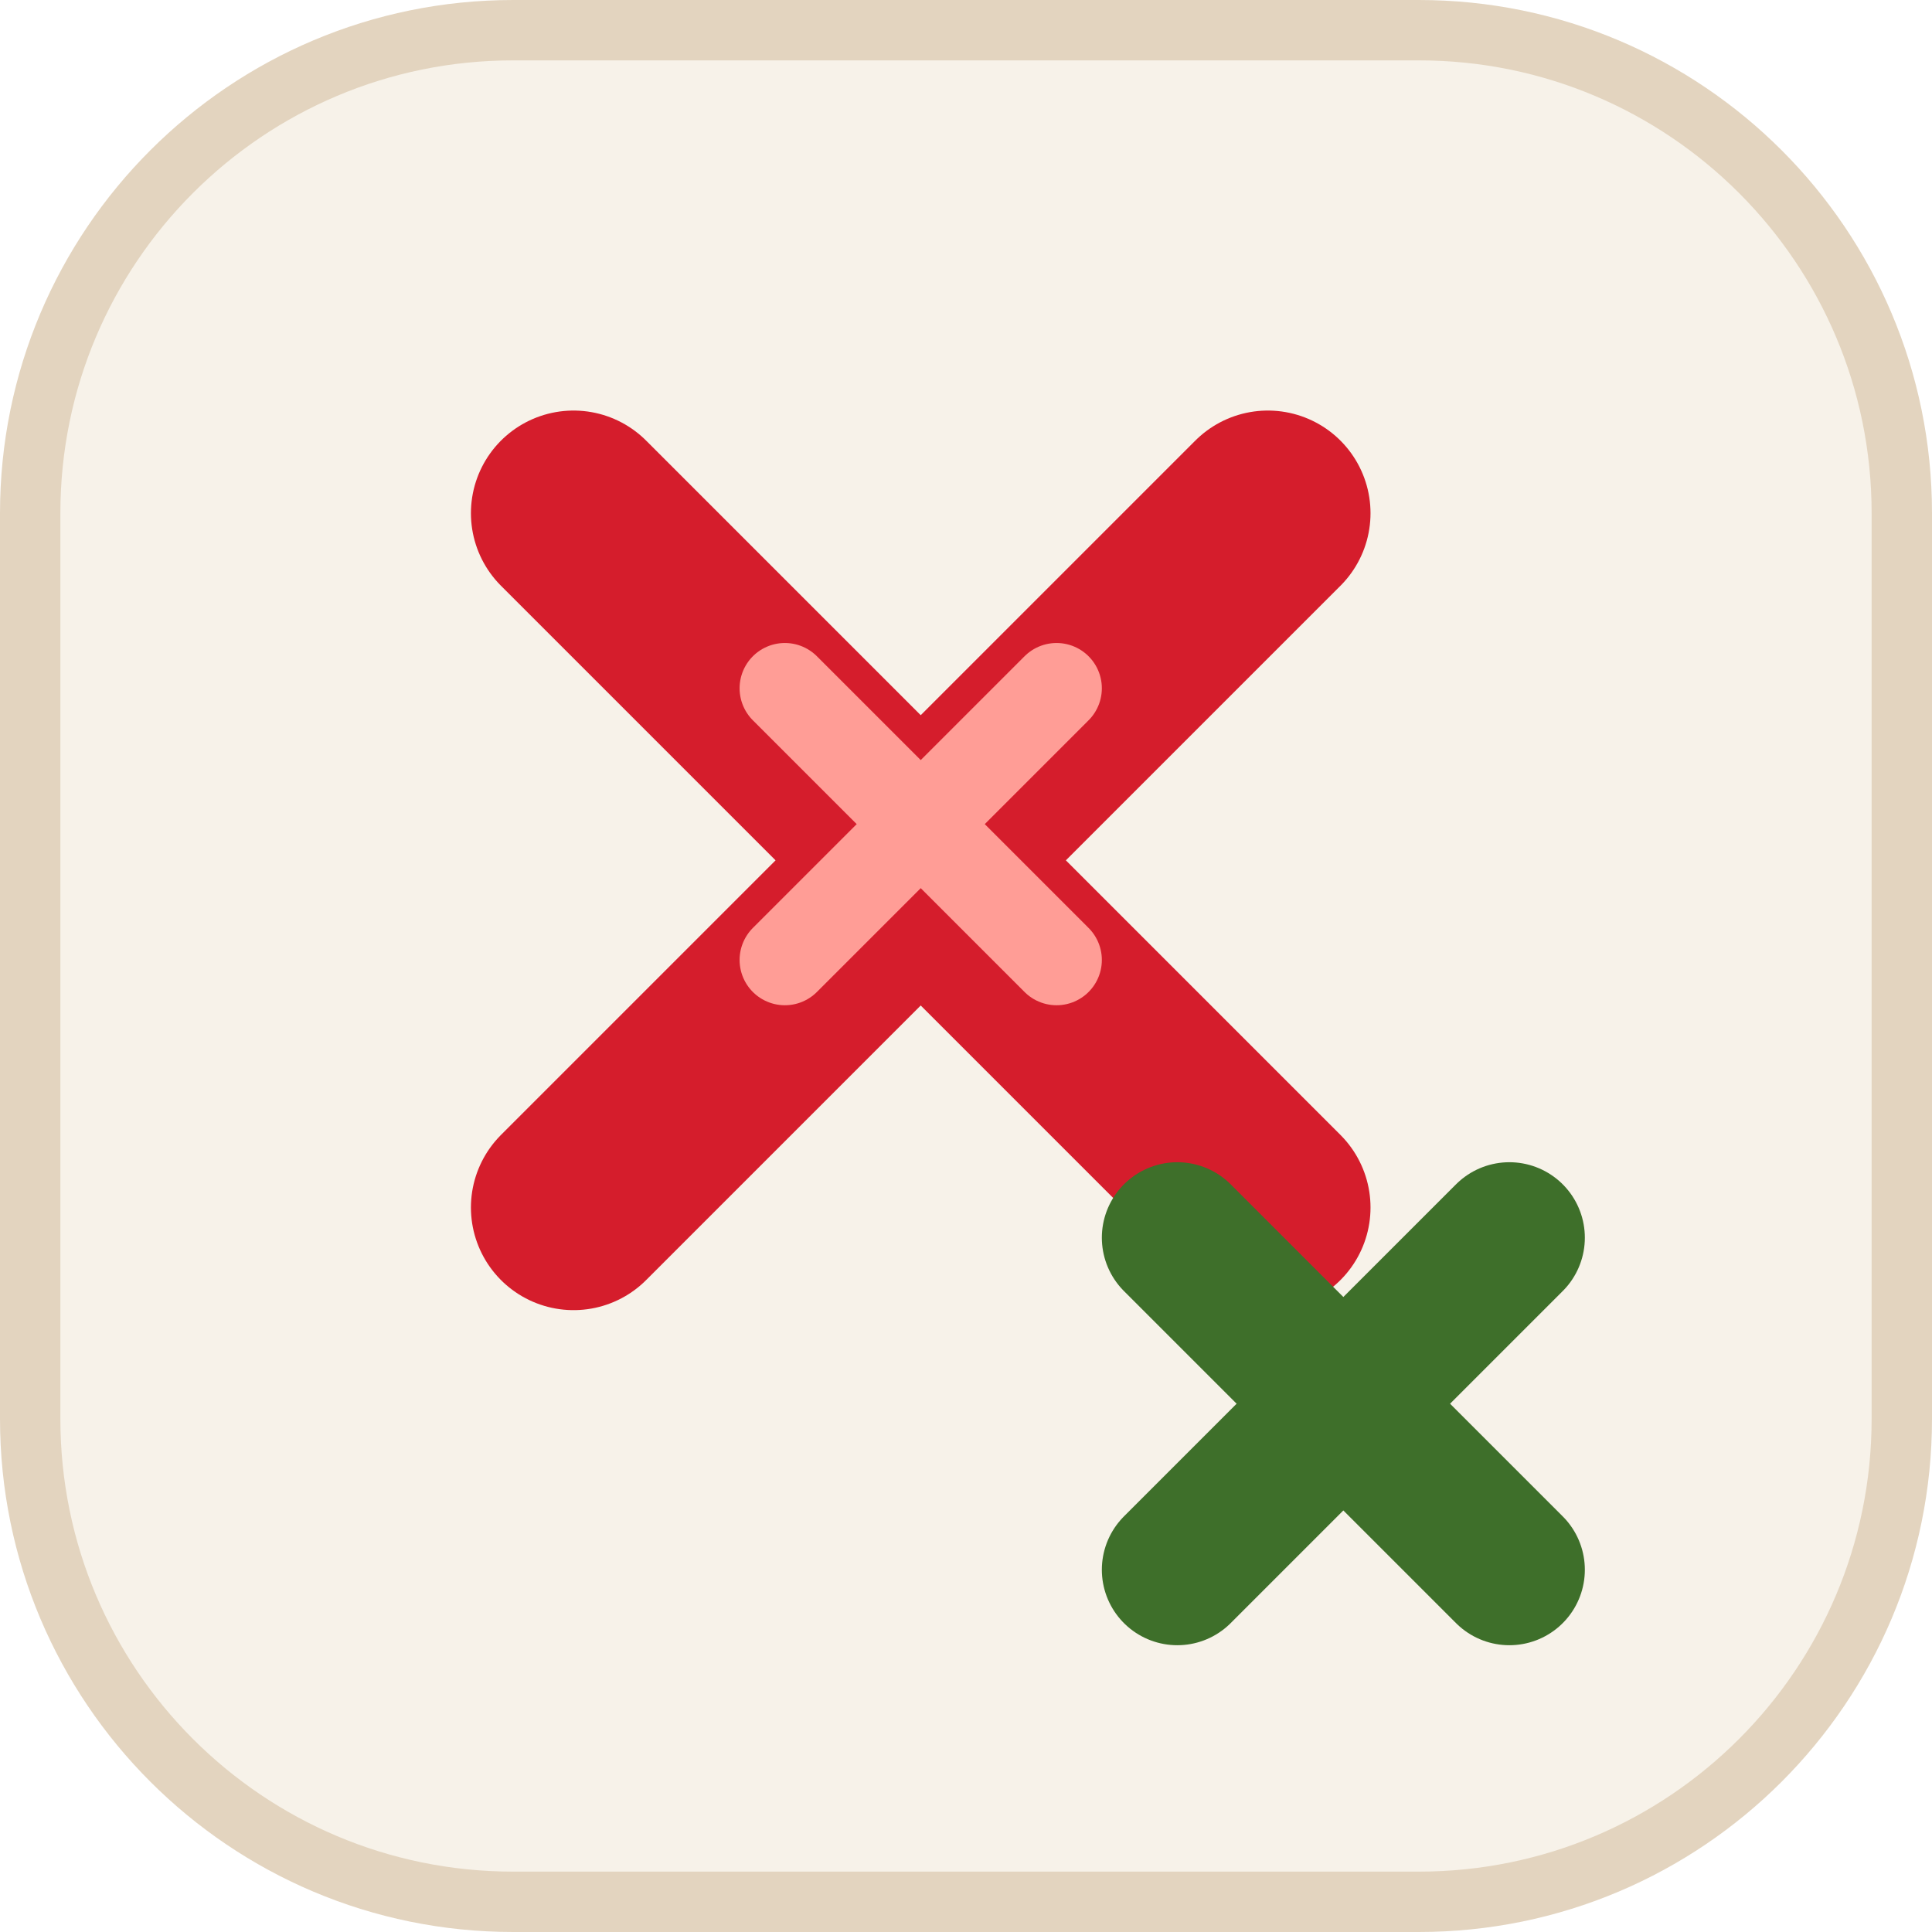
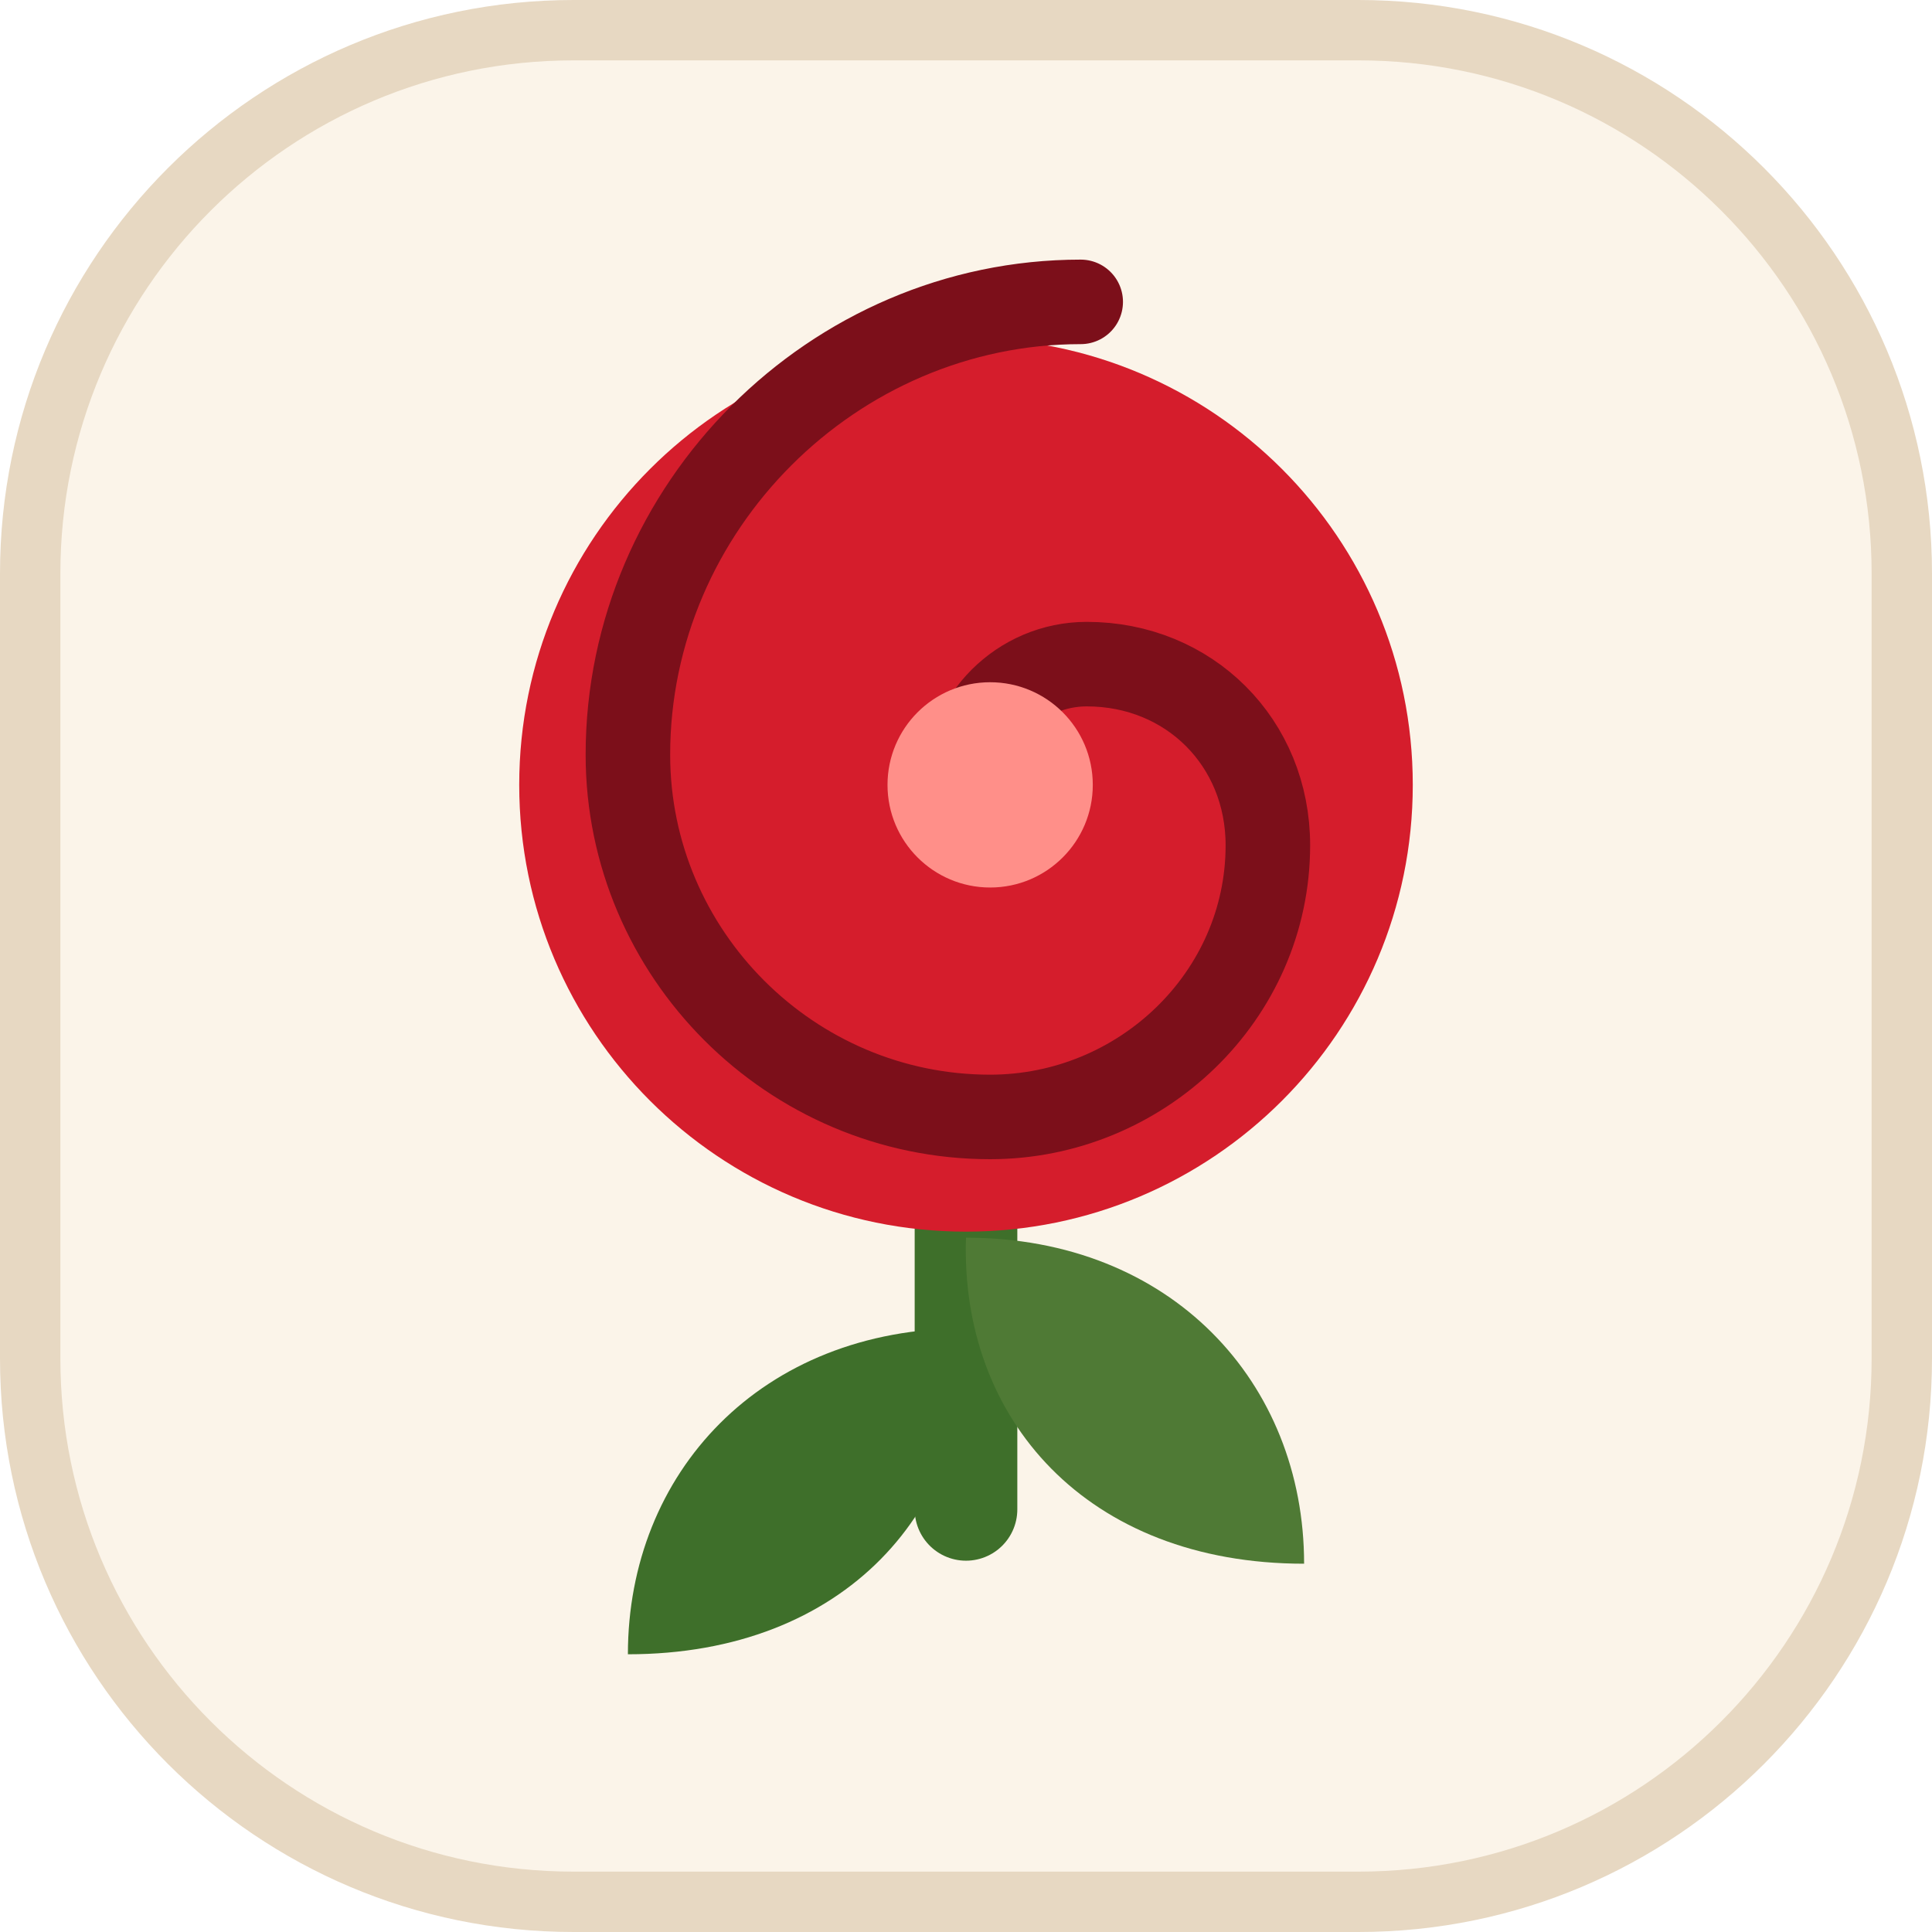
<svg xmlns="http://www.w3.org/2000/svg" viewBox="0 0 32 32" role="img" aria-label="Eva's Space">
-   <rect x="0.5" y="0.5" width="31" height="31" rx="8" fill="#f7f2e9" stroke="#e3d4bf" />
-   <g fill="none" stroke-linecap="round">
-     <g stroke="#d51d2c" stroke-width="3.4">
-       <path d="M9.5 8.5 L21 20" />
-       <path d="M21 8.5 L9.5 20" />
-     </g>
-     <g stroke="#ff9d96" stroke-width="1.5">
-       <path d="M13 11.4 L17.5 15.9" />
-       <path d="M17.5 11.4 L13 15.9" />
-     </g>
-     <g stroke="#3e6f2a" stroke-width="2.5">
-       <path d="M19.5 20.5 L25 26" />
-       <path d="M25 20.5 L19.5 26" />
-     </g>
-   </g>
+   <rect x="0.5" y="0.5" width="31" height="31" rx="9" fill="#fbf4e9" stroke="#e7d8c2" />
+   <path d="M16 17 L16 25" stroke="#3e6f2a" stroke-width="1.7" stroke-linecap="round" />
+   <path d="M16 22 C12.6 22 10.4 24.4 10.4 27.4 C14 27.4 16.1 25 16 22Z" fill="#3e6f2a" />
+   <path d="M16 20.5 C19.4 20.5 21.6 22.9 21.6 25.9 C18 25.9 15.9 23.5 16 20.5Z" fill="#4f7a35" />
+   <circle cx="16" cy="13" r="7.4" fill="#d51d2c" />
+   <path d="M16 13 C16 11.9 16.9 11 18 11 C19.7 11 21 12.3 21 14 C21 16.5 18.9 18.5 16.4 18.5 C13.1 18.5 10.4 15.8 10.4 12.5 C10.4 8.4 13.8 5 17.9 5" fill="none" stroke="#7c0f1a" stroke-width="1.4" stroke-linecap="round" />
+   <circle cx="16.4" cy="13" r="1.7" fill="#ff8f89" />
</svg>
